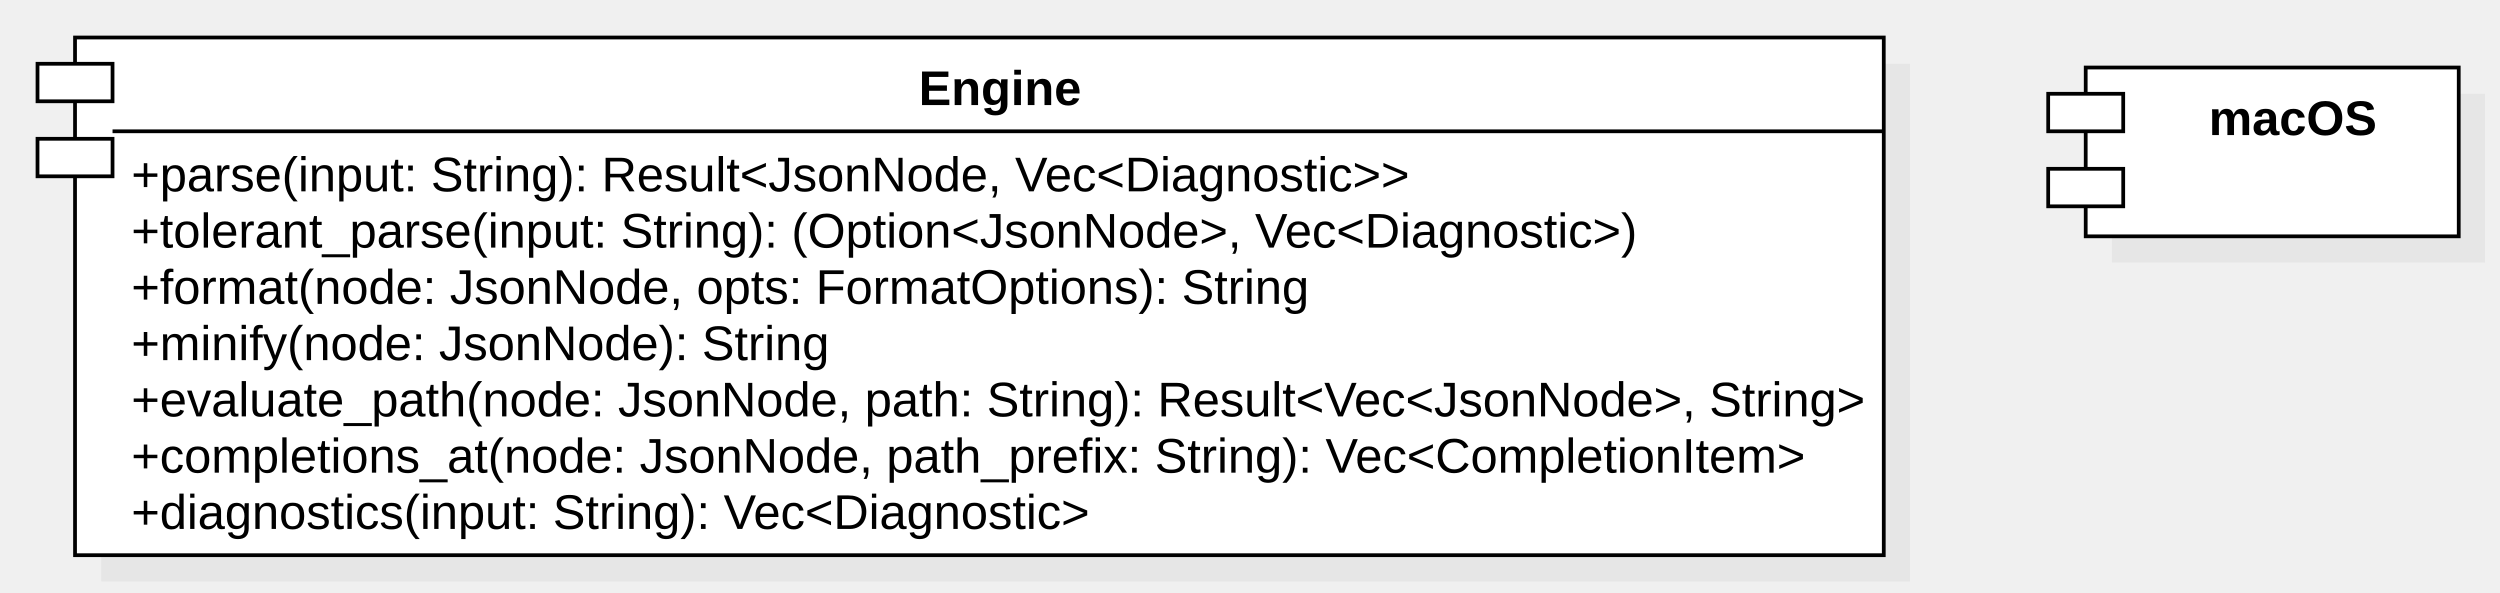
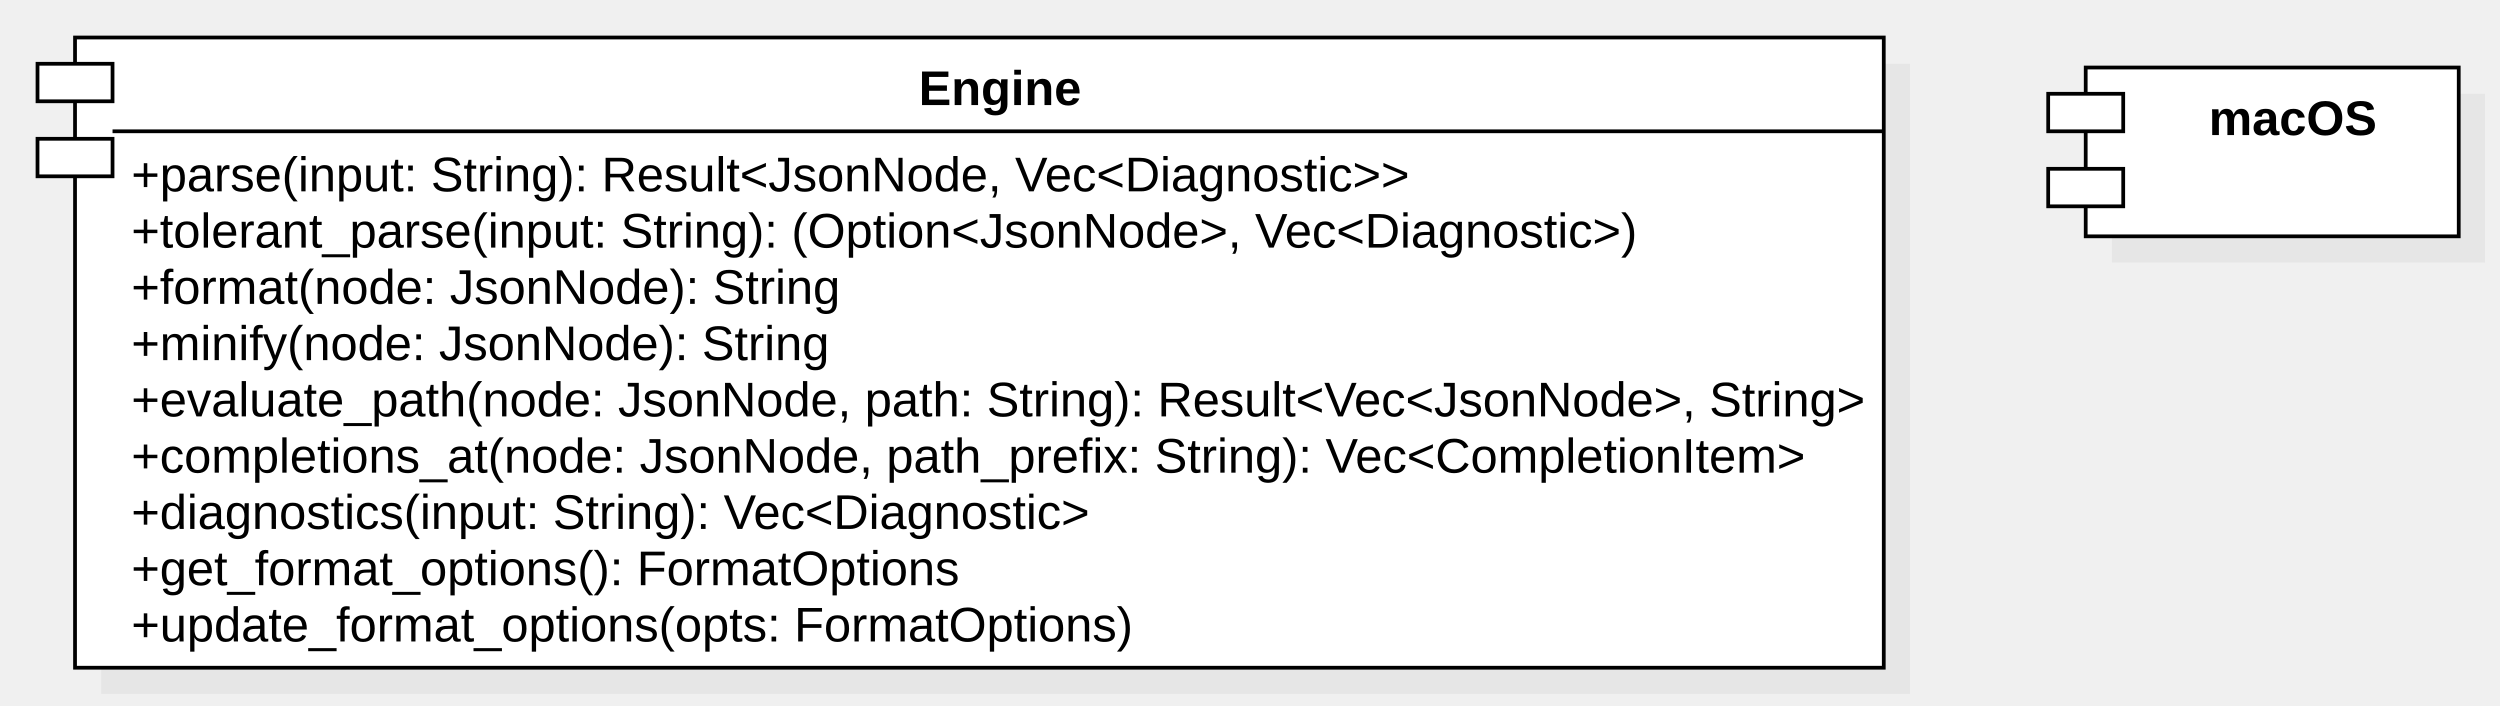
- <svg xmlns="http://www.w3.org/2000/svg" version="1.1" width="666.441" height="158">
+ <svg xmlns="http://www.w3.org/2000/svg" version="1.1" width="666.441" height="188">
  <defs />
  <g>
    <g>
-       <rect fill="#C0C0C0" stroke="none" x="49" y="95" width="482.167" height="138" transform="matrix(1 0 0 1 -22 -78)" fill-opacity="0.2" />
+       <rect fill="#C0C0C0" stroke="none" x="49" y="95" width="482.167" height="168" transform="matrix(1 0 0 1 -22 -78)" fill-opacity="0.2" />
    </g>
    <g>
-       <rect fill="#ffffff" stroke="none" x="42" y="88" width="482.167" height="138" transform="matrix(1 0 0 1 -22 -78)" />
+       <rect fill="#ffffff" stroke="none" x="42" y="88" width="482.167" height="168" transform="matrix(1 0 0 1 -22 -78)" />
    </g>
    <g>
-       <path fill="none" stroke="#000000" paint-order="fill stroke markers" d=" M 20 10 L 502.167 10 L 502.167 148 L 20 148 L 20 10 Z Z" stroke-miterlimit="10" stroke-dasharray="" />
+       <path fill="none" stroke="#000000" paint-order="fill stroke markers" d=" M 20 10 L 502.167 10 L 502.167 178 L 20 178 L 20 10 Z Z" stroke-miterlimit="10" stroke-dasharray="" />
    </g>
    <g>
      <rect fill="#ffffff" stroke="none" x="32" y="95" width="20" height="10" transform="matrix(1 0 0 1 -22 -78)" />
    </g>
    <g>
      <path fill="none" stroke="#000000" paint-order="fill stroke markers" d=" M 10 17 L 30 17 L 30 27 L 10 27 L 10 17 Z Z" stroke-miterlimit="10" stroke-dasharray="" />
    </g>
    <g>
      <rect fill="#ffffff" stroke="none" x="32" y="115" width="20" height="10" transform="matrix(1 0 0 1 -22 -78)" />
    </g>
    <g>
      <path fill="none" stroke="#000000" paint-order="fill stroke markers" d=" M 10 37 L 30 37 L 30 47 L 10 47 L 10 37 Z Z" stroke-miterlimit="10" stroke-dasharray="" />
    </g>
    <g>
      <path fill="none" stroke="#000000" paint-order="fill stroke markers" d=" M 30 35 L 502.167 35" stroke-miterlimit="10" stroke-dasharray="" />
    </g>
    <g>
      <g>
        <path fill="none" stroke="none" />
        <text fill="#000000" stroke="none" font-family="Arial" font-size="13px" font-style="normal" font-weight="bold" text-decoration="undefined" x="288.583" y="101.5" text-anchor="middle" dominant-baseline="central" transform="matrix(1 0 0 1 -22 -78)">Engine</text>
      </g>
    </g>
    <g>
      <g>
        <path fill="none" stroke="none" />
        <text fill="#000000" stroke="none" font-family="Arial" font-size="13px" font-style="normal" font-weight="normal" text-decoration="undefined" x="57" y="124.5" text-anchor="start" dominant-baseline="central" transform="matrix(1 0 0 1 -22 -78)">+parse(input: String): Result&lt;JsonNode, Vec&lt;Diagnostic&gt;&gt;</text>
      </g>
    </g>
    <g>
      <g>
        <path fill="none" stroke="none" />
        <text fill="#000000" stroke="none" font-family="Arial" font-size="13px" font-style="normal" font-weight="normal" text-decoration="undefined" x="57" y="139.5" text-anchor="start" dominant-baseline="central" transform="matrix(1 0 0 1 -22 -78)">+tolerant_parse(input: String): (Option&lt;JsonNode&gt;, Vec&lt;Diagnostic&gt;)</text>
      </g>
    </g>
    <g>
      <g>
        <path fill="none" stroke="none" />
-         <text fill="#000000" stroke="none" font-family="Arial" font-size="13px" font-style="normal" font-weight="normal" text-decoration="undefined" x="57" y="154.5" text-anchor="start" dominant-baseline="central" transform="matrix(1 0 0 1 -22 -78)">+format(node: JsonNode, opts: FormatOptions): String</text>
+         <text fill="#000000" stroke="none" font-family="Arial" font-size="13px" font-style="normal" font-weight="normal" text-decoration="undefined" x="57" y="154.5" text-anchor="start" dominant-baseline="central" transform="matrix(1 0 0 1 -22 -78)">+format(node: JsonNode): String</text>
      </g>
    </g>
    <g>
      <g>
        <path fill="none" stroke="none" />
        <text fill="#000000" stroke="none" font-family="Arial" font-size="13px" font-style="normal" font-weight="normal" text-decoration="undefined" x="57" y="169.5" text-anchor="start" dominant-baseline="central" transform="matrix(1 0 0 1 -22 -78)">+minify(node: JsonNode): String</text>
      </g>
    </g>
    <g>
      <g>
        <path fill="none" stroke="none" />
        <text fill="#000000" stroke="none" font-family="Arial" font-size="13px" font-style="normal" font-weight="normal" text-decoration="undefined" x="57" y="184.5" text-anchor="start" dominant-baseline="central" transform="matrix(1 0 0 1 -22 -78)">+evaluate_path(node: JsonNode, path: String): Result&lt;Vec&lt;JsonNode&gt;, String&gt;</text>
      </g>
    </g>
    <g>
      <g>
        <path fill="none" stroke="none" />
        <text fill="#000000" stroke="none" font-family="Arial" font-size="13px" font-style="normal" font-weight="normal" text-decoration="undefined" x="57" y="199.5" text-anchor="start" dominant-baseline="central" transform="matrix(1 0 0 1 -22 -78)">+completions_at(node: JsonNode, path_prefix: String): Vec&lt;CompletionItem&gt;</text>
      </g>
    </g>
    <g>
      <g>
        <path fill="none" stroke="none" />
        <text fill="#000000" stroke="none" font-family="Arial" font-size="13px" font-style="normal" font-weight="normal" text-decoration="undefined" x="57" y="214.5" text-anchor="start" dominant-baseline="central" transform="matrix(1 0 0 1 -22 -78)">+diagnostics(input: String): Vec&lt;Diagnostic&gt;</text>
+       </g>
+     </g>
+     <g>
+       <g>
+         <path fill="none" stroke="none" />
+         <text fill="#000000" stroke="none" font-family="Arial" font-size="13px" font-style="normal" font-weight="normal" text-decoration="undefined" x="57" y="229.5" text-anchor="start" dominant-baseline="central" transform="matrix(1 0 0 1 -22 -78)">+get_format_options(): FormatOptions</text>
+       </g>
+     </g>
+     <g>
+       <g>
+         <path fill="none" stroke="none" />
+         <text fill="#000000" stroke="none" font-family="Arial" font-size="13px" font-style="normal" font-weight="normal" text-decoration="undefined" x="57" y="244.5" text-anchor="start" dominant-baseline="central" transform="matrix(1 0 0 1 -22 -78)">+update_format_options(opts: FormatOptions)</text>
      </g>
    </g>
    <g>
      <rect fill="#C0C0C0" stroke="none" x="585" y="103" width="99.441" height="45" transform="matrix(1 0 0 1 -22 -78)" fill-opacity="0.2" />
    </g>
    <g>
      <rect fill="#ffffff" stroke="none" x="578" y="96" width="99.441" height="45" transform="matrix(1 0 0 1 -22 -78)" />
    </g>
    <g>
      <path fill="none" stroke="#000000" paint-order="fill stroke markers" d=" M 556 18 L 655.441 18 L 655.441 63 L 556 63 L 556 18 Z Z" stroke-miterlimit="10" stroke-dasharray="" />
    </g>
    <g>
      <rect fill="#ffffff" stroke="none" x="568" y="103" width="20" height="10" transform="matrix(1 0 0 1 -22 -78)" />
    </g>
    <g>
      <path fill="none" stroke="#000000" paint-order="fill stroke markers" d=" M 546 25 L 566 25 L 566 35 L 546 35 L 546 25 Z Z" stroke-miterlimit="10" stroke-dasharray="" />
    </g>
    <g>
      <rect fill="#ffffff" stroke="none" x="568" y="123" width="20" height="10" transform="matrix(1 0 0 1 -22 -78)" />
    </g>
    <g>
      <path fill="none" stroke="#000000" paint-order="fill stroke markers" d=" M 546 45 L 566 45 L 566 55 L 546 55 L 546 45 Z Z" stroke-miterlimit="10" stroke-dasharray="" />
    </g>
    <g>
      <g>
        <path fill="none" stroke="none" />
        <text fill="#000000" stroke="none" font-family="Arial" font-size="13px" font-style="normal" font-weight="bold" text-decoration="undefined" x="633.22" y="109.5" text-anchor="middle" dominant-baseline="central" transform="matrix(1 0 0 1 -22 -78)">macOS</text>
      </g>
    </g>
  </g>
</svg>
